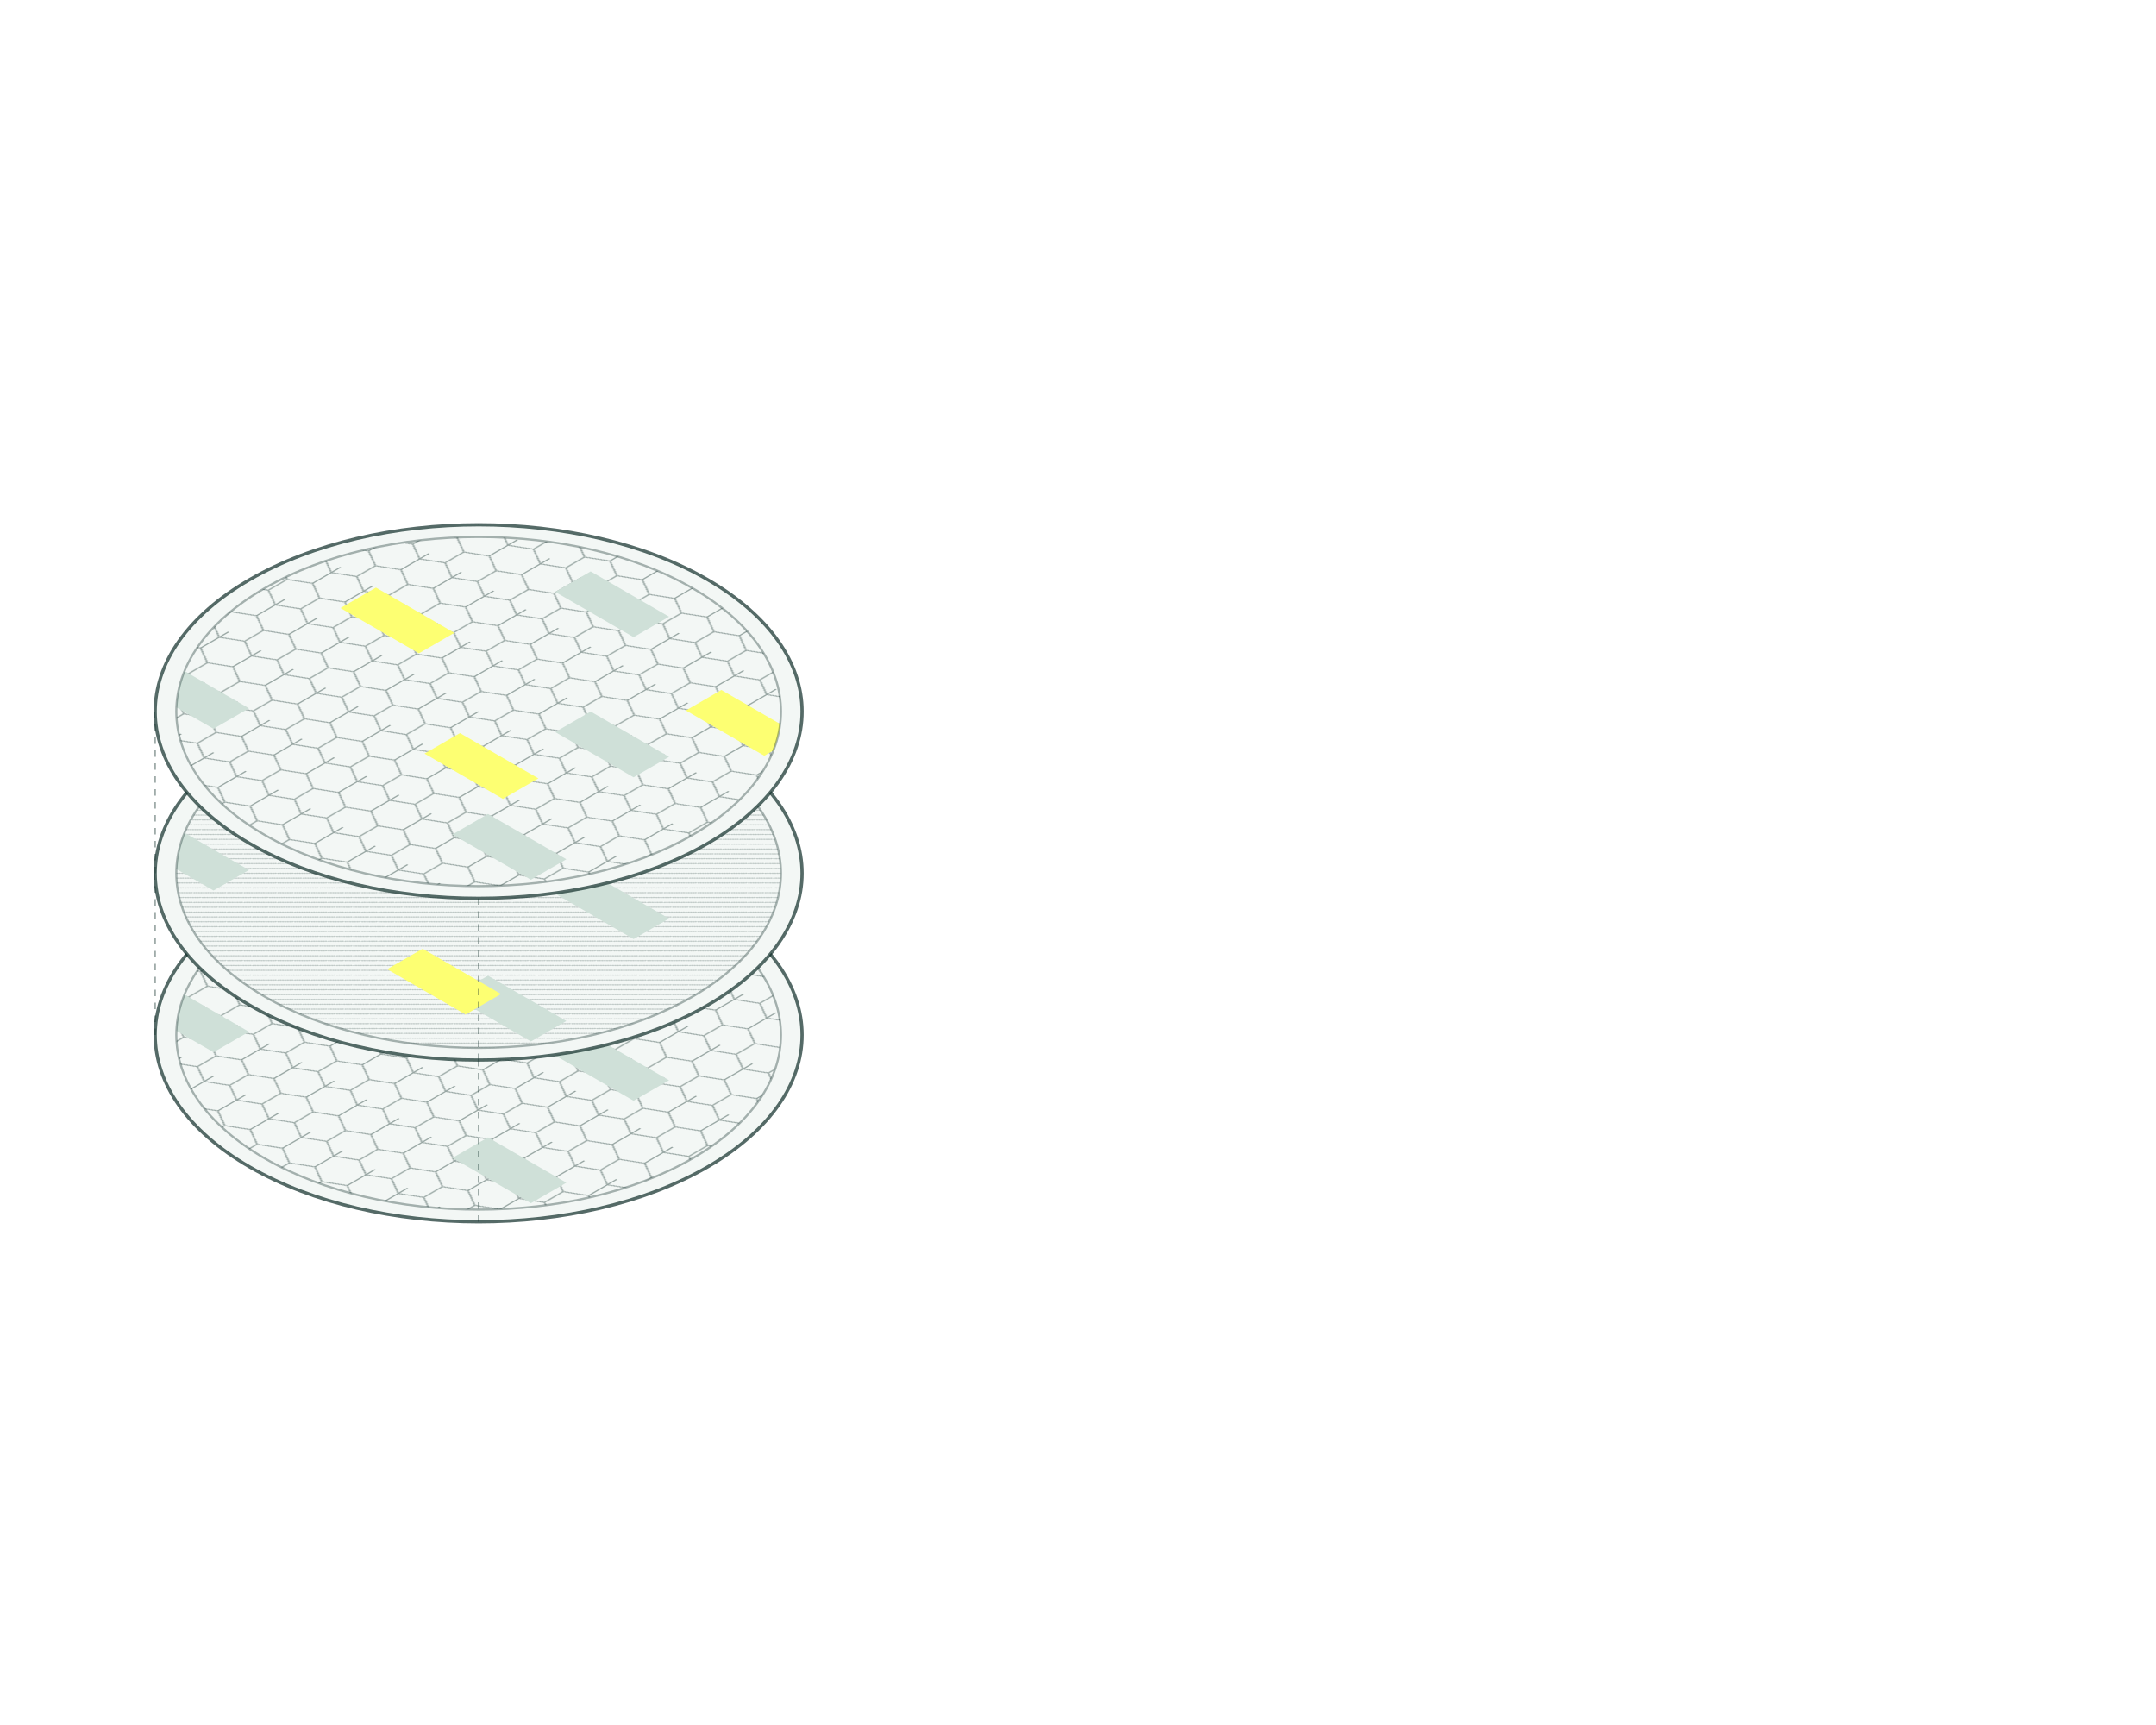
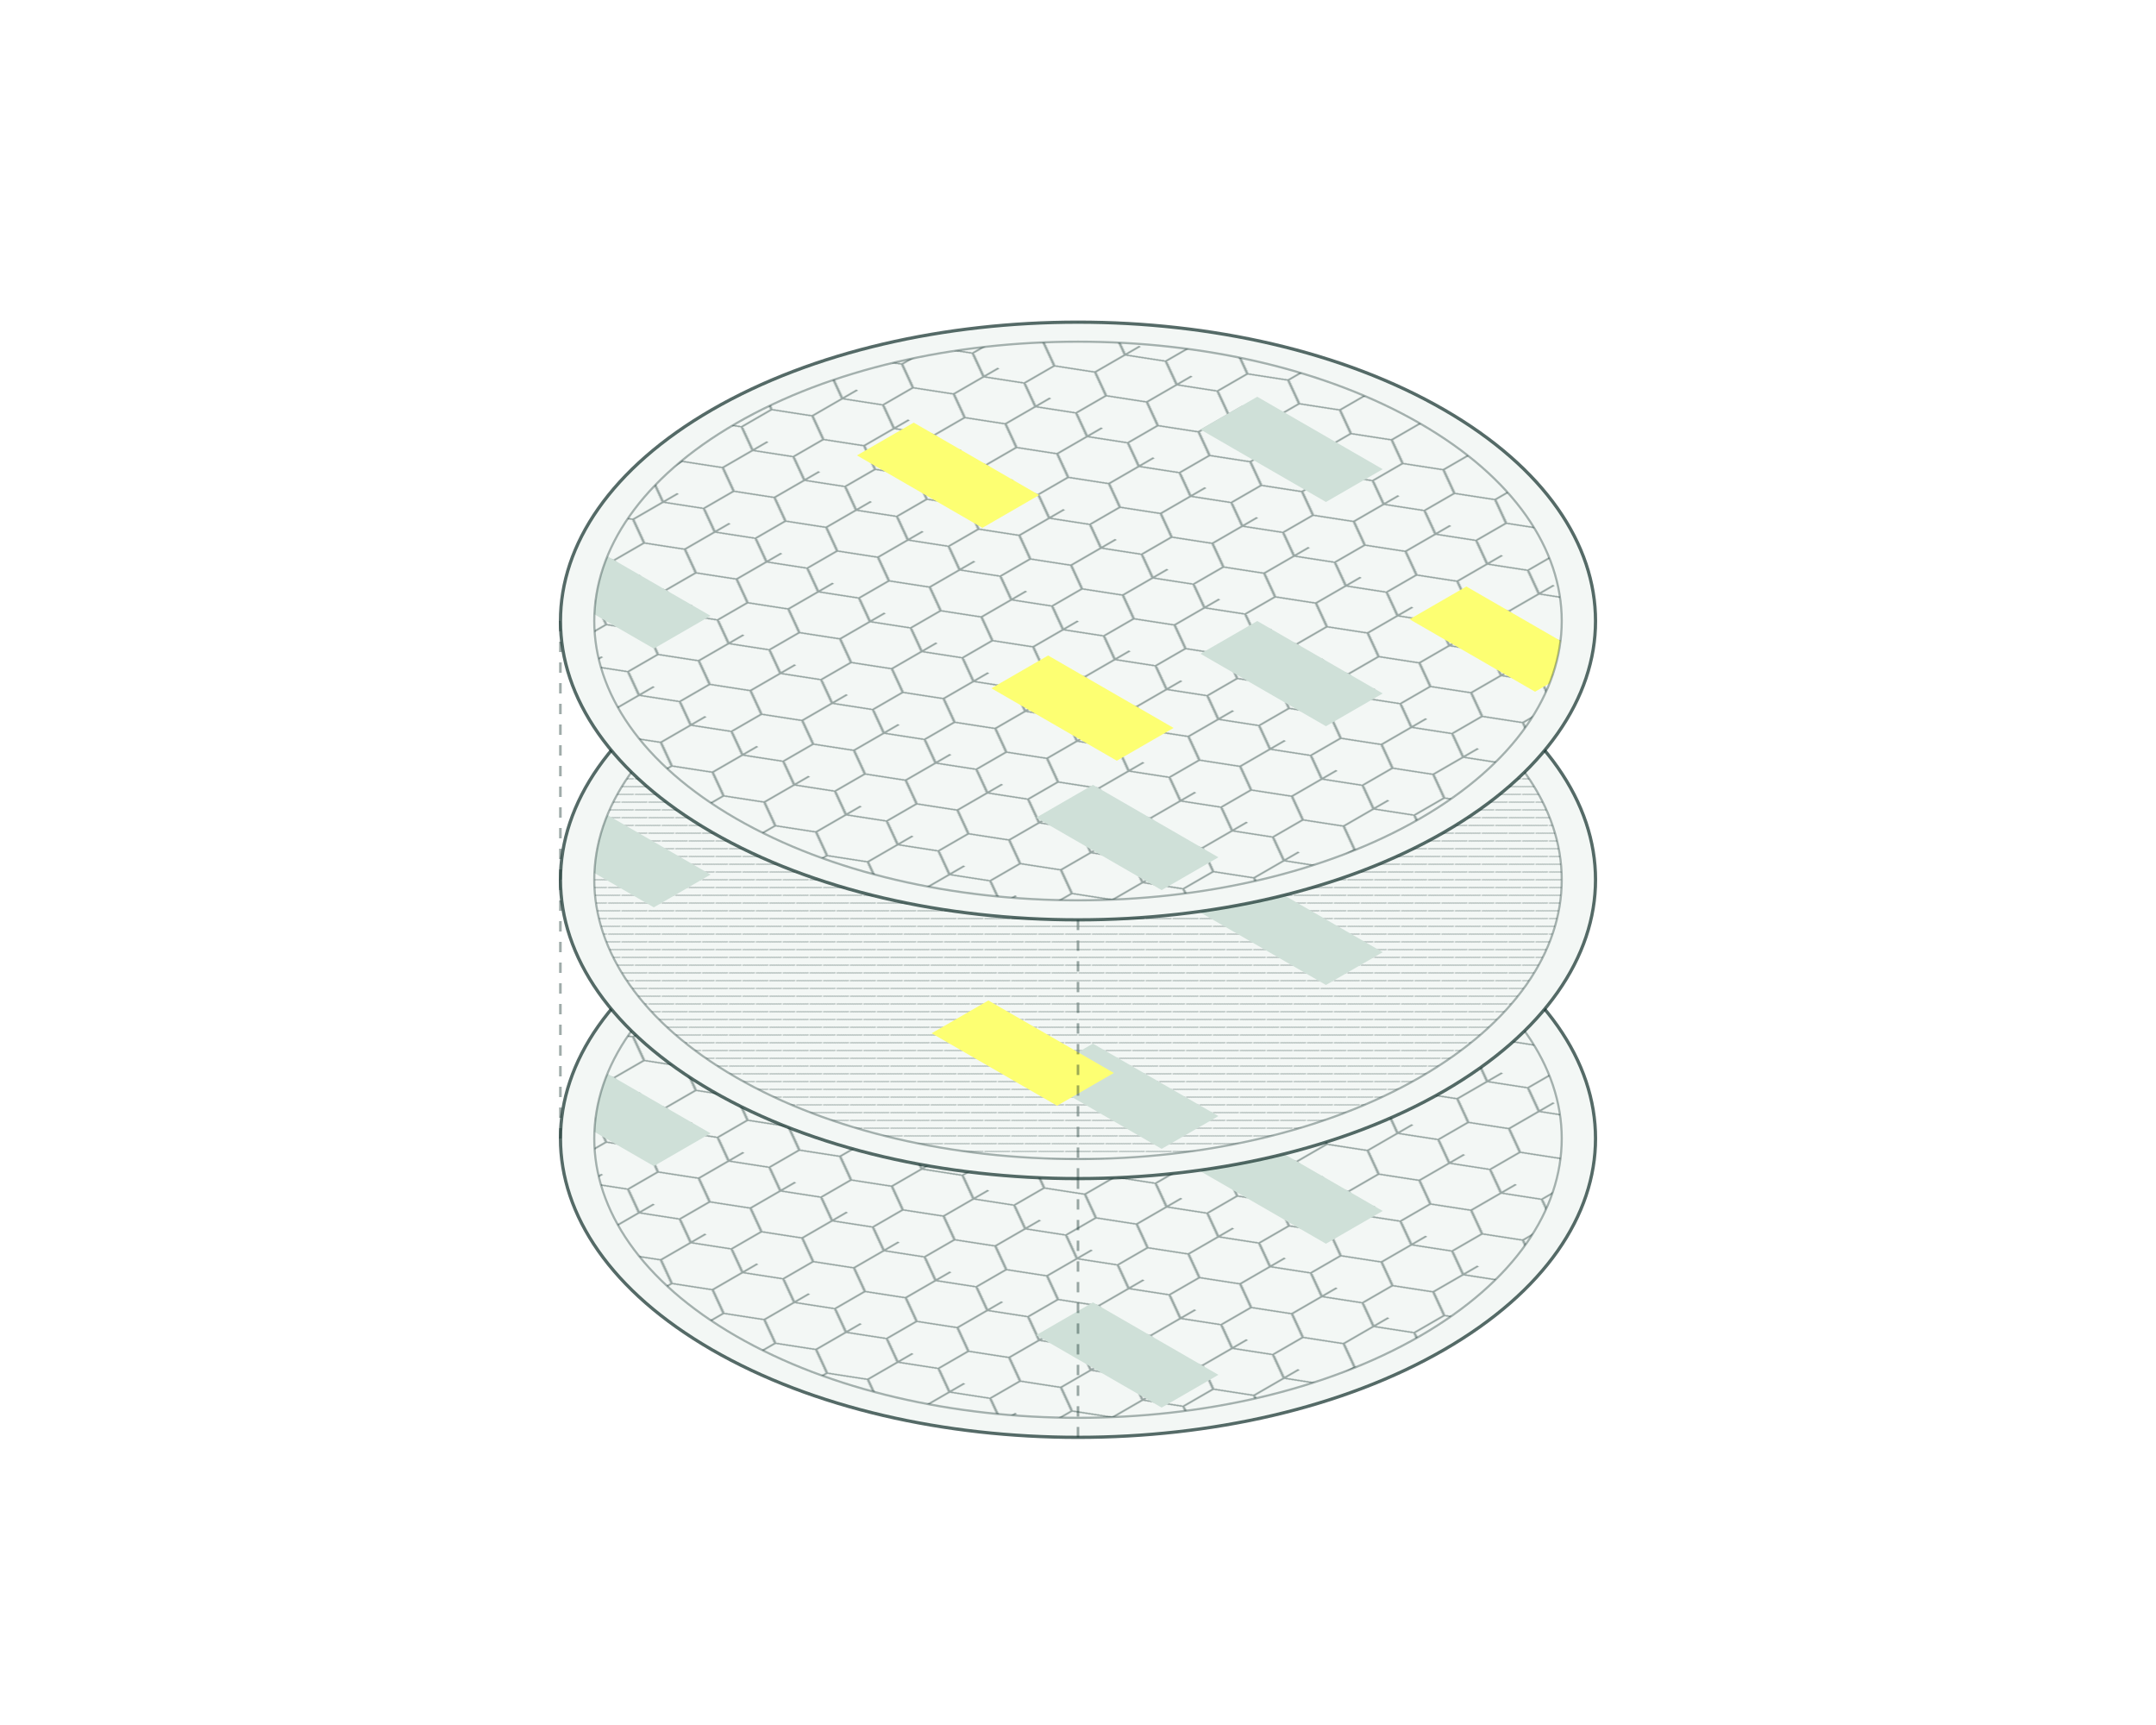
<svg xmlns="http://www.w3.org/2000/svg" viewBox="0 0 1000 800" width="1000" height="800" role="img" aria-label="Abstract illustration: layers of records with missed revenue highlighted">
  <defs>
    <pattern id="hex" width="34.64" height="60" patternUnits="userSpaceOnUse">
      <path d="M17.32 0 L34.64 10 L34.64 30 L17.32 40 L0 30 L0 10 Z M17.32 40 L17.32 60 M0 30 L0 0 M34.64 30 L34.64 0" fill="none" stroke="#0f2d29" stroke-opacity=".4" stroke-width="1.2" />
    </pattern>
    <pattern id="dots" width="8" height="8" patternUnits="userSpaceOnUse">
      <rect x="3" y="3" width="1.8" height="1.8" fill="#0f2d29" fill-opacity=".5" />
    </pattern>
    <pattern id="diag" width="9" height="9" patternUnits="userSpaceOnUse">
      <path d="M0 9 L9 0" stroke="#0f2d29" stroke-opacity=".28" stroke-width="1" />
    </pattern>
    <pattern id="flat" width="96" height="48" patternUnits="userSpaceOnUse">
      <path d="M0 .5 H96 M.5 0 V48" stroke="#0f2d29" stroke-opacity=".09" stroke-width="1" />
    </pattern>
  </defs>
-   <g transform="translate(222,400.0) scale(0.5) translate(-480.0,-460.0)">
+   <g transform="translate(500,400.0) scale(0.8) translate(-480.0,-460.0)">
    <g transform="matrix(0.866,0.5,-0.866,0.5,480.0,620.0)">
      <circle r="245" fill="#f3f7f5" stroke="#0f2d29" stroke-opacity=".7" stroke-width="1.5" vector-effect="non-scaling-stroke" />
      <clipPath id="d0">
        <circle r="229" />
      </clipPath>
      <g clip-path="url(#d0)">
        <rect x="-245.0" y="-245.0" width="490.0" height="490.0" fill="url(#hex)" />
        <rect x="-70.0" y="-190.0" width="84.0" height="38.0" fill="#cfe0d8" />
        <rect x="100.0" y="90.0" width="84.0" height="38.0" fill="#cfe0d8" />
        <rect x="-210.0" y="120.0" width="84.0" height="38.0" fill="#cfe0d8" />
        <rect x="60.0" y="-60.0" width="84.0" height="38.0" fill="#cfe0d8" />
        <rect x="-150.0" y="40.0" width="84.0" height="38.0" fill="#fdff72" />
      </g>
      <circle r="229" fill="none" stroke="#0f2d29" stroke-opacity=".35" stroke-width="1" vector-effect="non-scaling-stroke" />
    </g>
    <line x1="480.0" y1="793.2" x2="480.0" y2="643.2" stroke="#0f2d29" stroke-opacity="0.4" stroke-width="1.5" stroke-dasharray="6 6" />
    <line x1="179.9" y1="620.0" x2="179.9" y2="470.0" stroke="#0f2d29" stroke-opacity="0.4" stroke-width="1.5" stroke-dasharray="6 6" />
    <line x1="480.0" y1="446.8" x2="480.0" y2="296.8" stroke="#0f2d29" stroke-opacity="0.4" stroke-width="1.5" stroke-dasharray="6 6" />
    <g transform="matrix(0.866,0.5,-0.866,0.5,480.0,470.0)">
      <circle r="245" fill="#f3f7f5" stroke="#0f2d29" stroke-opacity=".7" stroke-width="1.5" vector-effect="non-scaling-stroke" />
      <clipPath id="d1">
        <circle r="229" />
      </clipPath>
      <g clip-path="url(#d1)">
        <rect x="-245.0" y="-245.0" width="490.0" height="490.0" fill="url(#diag)" />
        <rect x="-70.0" y="-190.0" width="84.0" height="38.0" fill="#cfe0d8" />
        <rect x="100.0" y="90.0" width="84.0" height="38.0" fill="#cfe0d8" />
        <rect x="-210.0" y="120.0" width="84.0" height="38.0" fill="#cfe0d8" />
        <rect x="60.0" y="-60.0" width="84.0" height="38.0" fill="#cfe0d8" />
        <rect x="40.0" y="100.0" width="84.0" height="38.0" fill="#fdff72" />
      </g>
      <circle r="229" fill="none" stroke="#0f2d29" stroke-opacity=".35" stroke-width="1" vector-effect="non-scaling-stroke" />
    </g>
    <line x1="480.0" y1="643.2" x2="480.0" y2="493.2" stroke="#0f2d29" stroke-opacity="0.4" stroke-width="1.5" stroke-dasharray="6 6" />
    <line x1="179.9" y1="470.0" x2="179.9" y2="320.0" stroke="#0f2d29" stroke-opacity="0.4" stroke-width="1.5" stroke-dasharray="6 6" />
    <line x1="480.0" y1="296.8" x2="480.0" y2="146.8" stroke="#0f2d29" stroke-opacity="0.4" stroke-width="1.5" stroke-dasharray="6 6" />
    <g transform="matrix(0.866,0.5,-0.866,0.5,480.0,320.0)">
      <circle r="245" fill="#f3f7f5" stroke="#0f2d29" stroke-opacity=".7" stroke-width="1.5" vector-effect="non-scaling-stroke" />
      <clipPath id="d2">
        <circle r="229" />
      </clipPath>
      <g clip-path="url(#d2)">
        <rect x="-245.0" y="-245.0" width="490.0" height="490.0" fill="url(#hex)" />
        <rect x="-70.0" y="-190.0" width="84.0" height="38.0" fill="#cfe0d8" />
        <rect x="100.0" y="90.0" width="84.0" height="38.0" fill="#cfe0d8" />
        <rect x="-210.0" y="120.0" width="84.0" height="38.0" fill="#cfe0d8" />
        <rect x="60.0" y="-60.0" width="84.0" height="38.0" fill="#cfe0d8" />
        <rect x="-170.0" y="-60.0" width="84.0" height="38.0" fill="#fdff72" />
        <rect x="10.0" y="30.0" width="84.0" height="38.0" fill="#fdff72" />
        <rect x="110.0" y="-150.0" width="84.0" height="38.0" fill="#fdff72" />
      </g>
      <circle r="229" fill="none" stroke="#0f2d29" stroke-opacity=".35" stroke-width="1" vector-effect="non-scaling-stroke" />
    </g>
  </g>
</svg>
